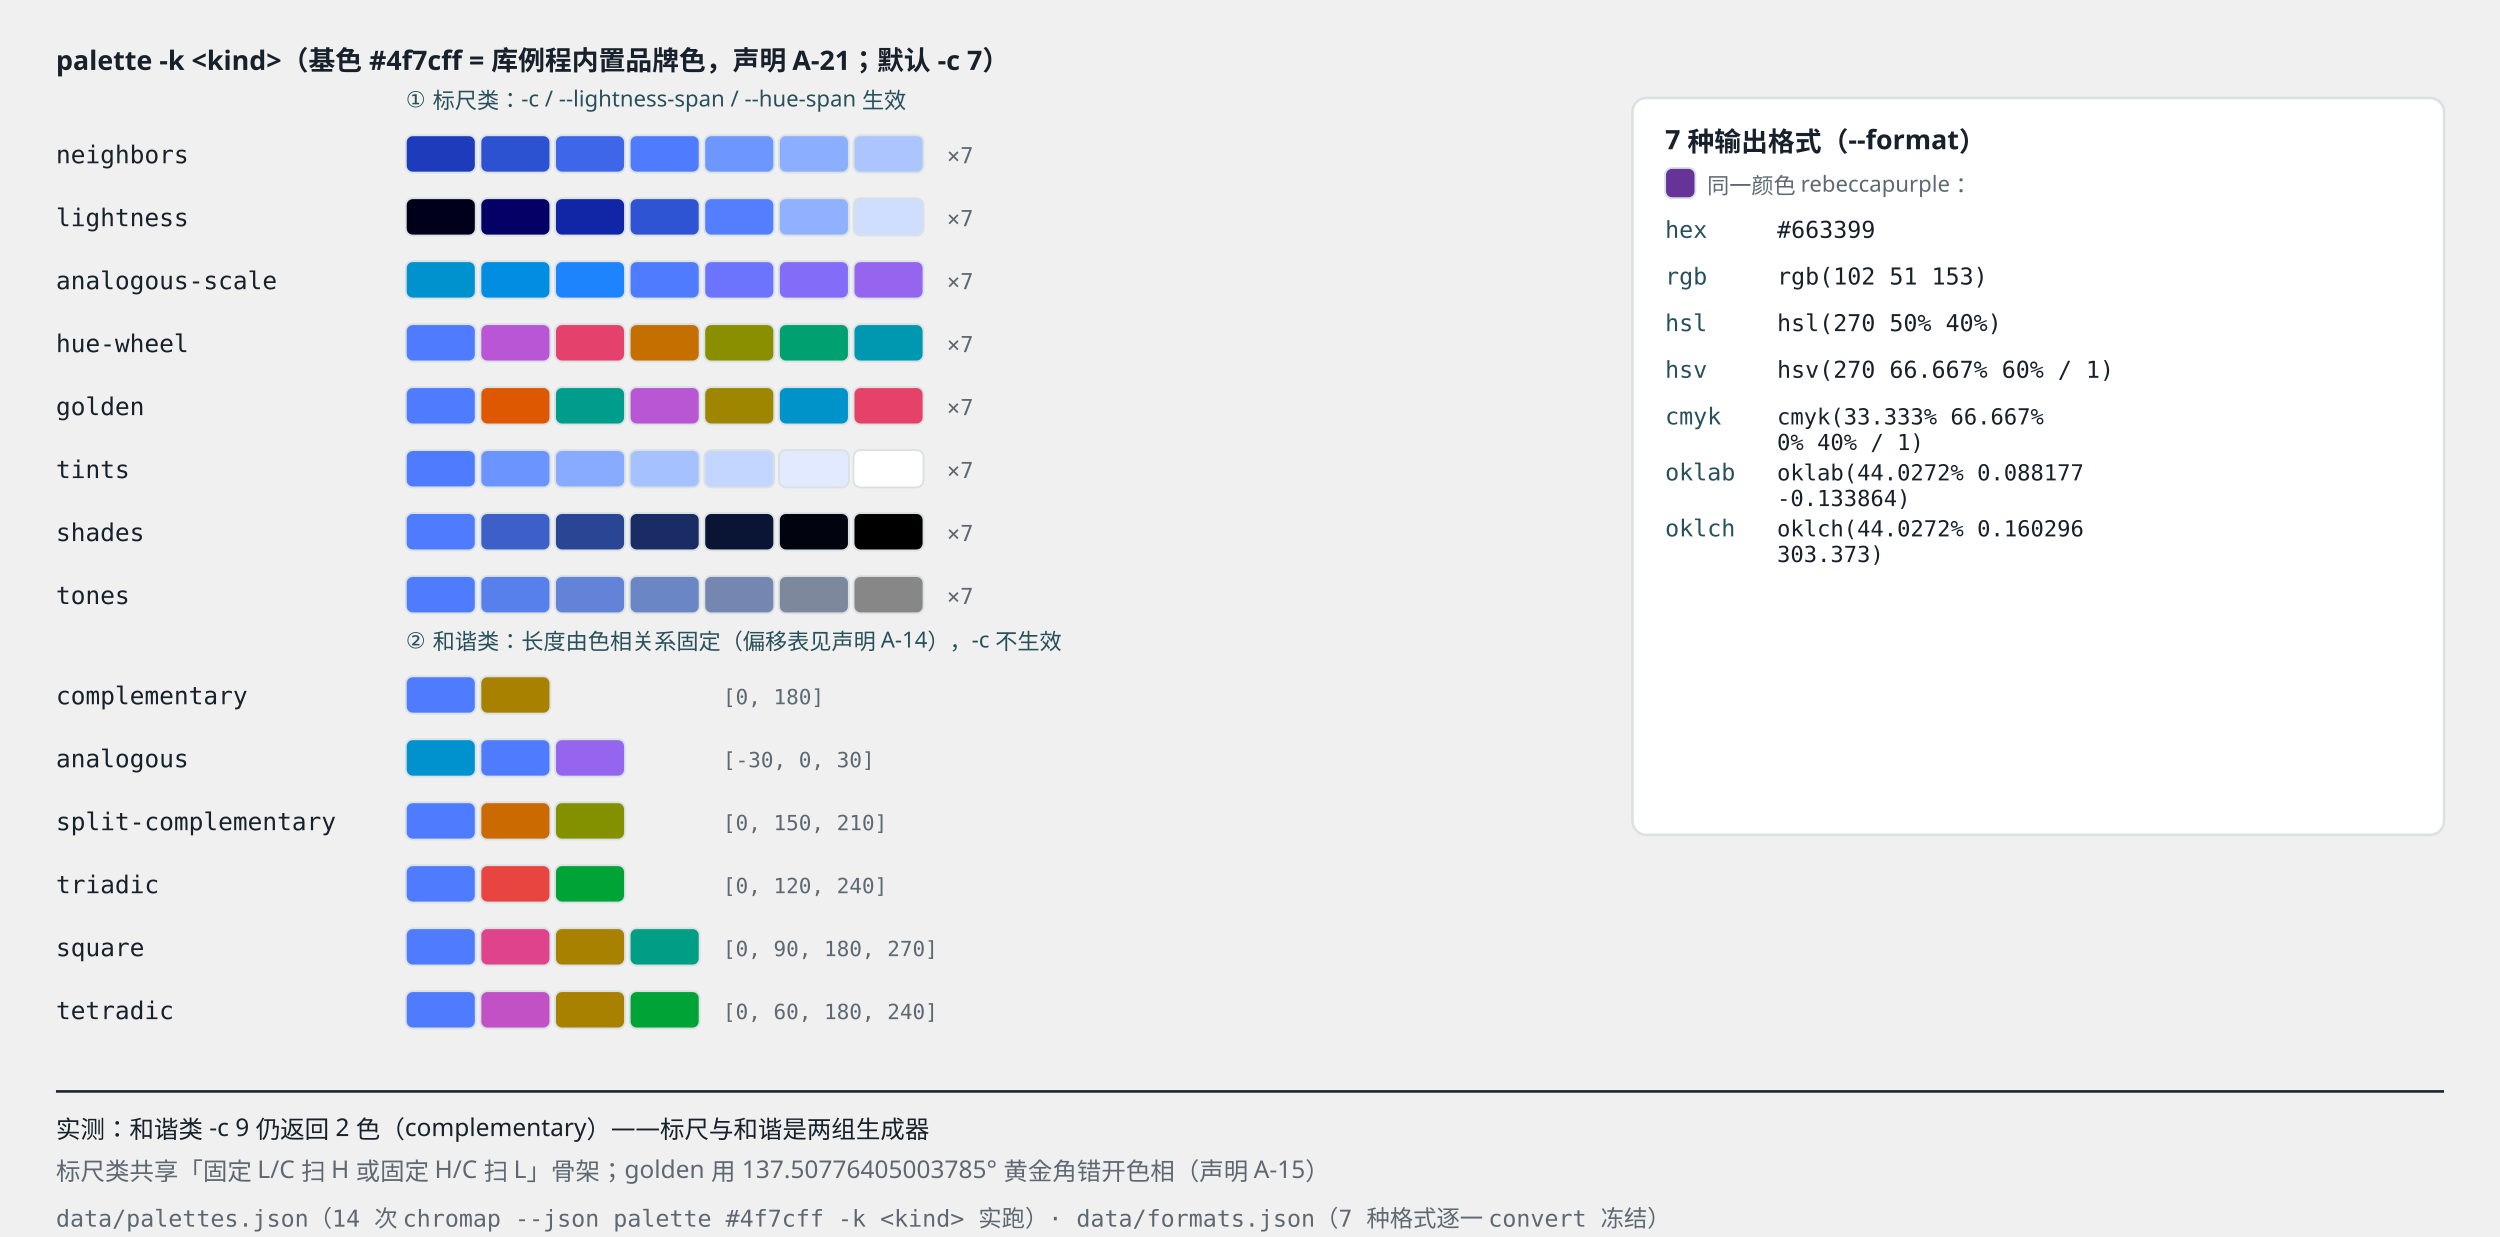
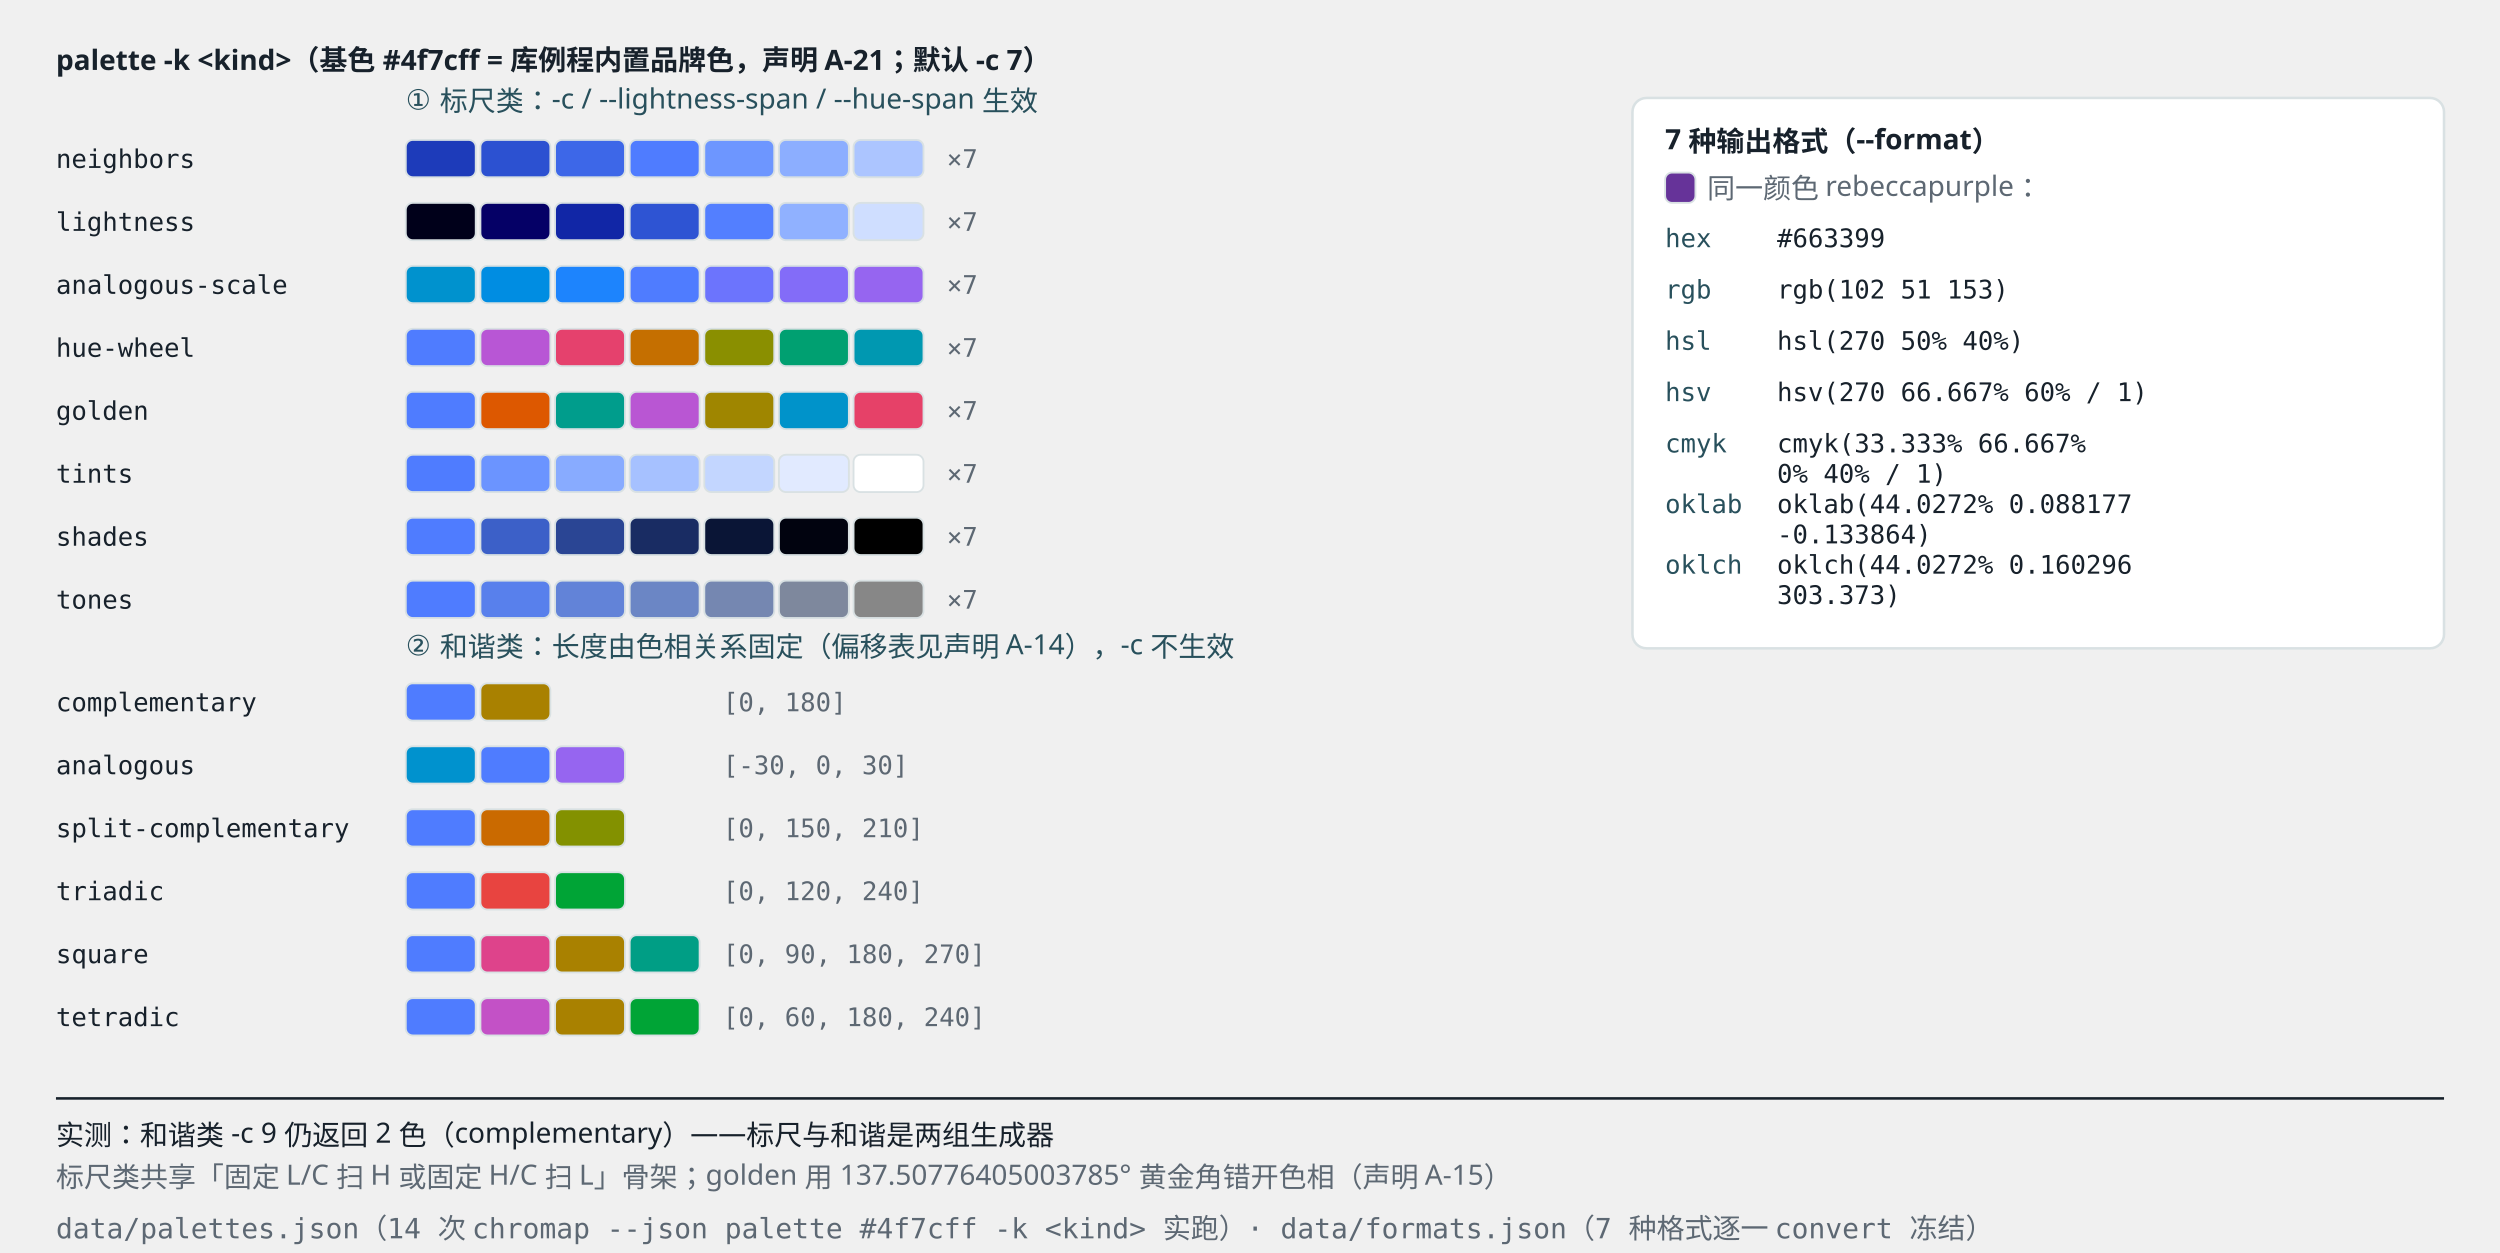
- <svg xmlns="http://www.w3.org/2000/svg" id="p-kinds" viewBox="0 0 1072 530" width="1072" height="530" role="img">
+ <svg xmlns="http://www.w3.org/2000/svg" id="p-kinds" viewBox="0 0 1072 537" width="1072" height="537" role="img">
  <defs>
    <marker id="p-kinds-arrow" viewBox="0 0 10 10" refX="8.5" refY="5" markerWidth="5" markerHeight="5" orient="auto-start-reverse">
      <path d="M 0,1 L 9,5 L 0,9 z" fill="#356A79" />
    </marker>
  </defs>
-   <text x="24" y="30" font-size="11.5" fill="#17212B" font-family="'Source Han Sans SC','PingFang SC',sans-serif" font-weight="600" text-anchor="start">palette -k &lt;kind&gt;（基色 #4f7cff = 库例程内置品牌色，声明 A-21；默认 -c 7）</text>
-   <text x="174" y="46" font-size="9.5" fill="#28505C" font-family="'Source Han Sans SC','PingFang SC',sans-serif" font-weight="400" text-anchor="start">① 标尺类：-c / --lightness-span / --hue-span 生效</text>
-   <text x="24" y="70" font-size="10.5" fill="#17212B" font-family="'0xProto Nerd Font','SF Mono',Menlo,monospace" font-weight="400" text-anchor="start">neighbors</text>
-   <rect x="174" y="58" width="30" height="16" fill="#1d3bba" rx="3" stroke="#D9E1E3" stroke-width="0.8" />
-   <rect x="206" y="58" width="30" height="16" fill="#2c51d1" rx="3" stroke="#D9E1E3" stroke-width="0.8" />
-   <rect x="238" y="58" width="30" height="16" fill="#3d67e8" rx="3" stroke="#D9E1E3" stroke-width="0.8" />
-   <rect x="270" y="58" width="30" height="16" fill="#4f7cff" rx="3" stroke="#D9E1E3" stroke-width="0.8" />
-   <rect x="302" y="58" width="30" height="16" fill="#6d96ff" rx="3" stroke="#D9E1E3" stroke-width="0.8" />
-   <rect x="334" y="58" width="30" height="16" fill="#8caeff" rx="3" stroke="#D9E1E3" stroke-width="0.8" />
-   <rect x="366" y="58" width="30" height="16" fill="#acc5ff" rx="3" stroke="#D9E1E3" stroke-width="0.8" />
-   <text x="406" y="70" font-size="9.5" fill="#5D6873" font-family="'0xProto Nerd Font','SF Mono',Menlo,monospace" font-weight="400" text-anchor="start">×7</text>
-   <text x="24" y="97" font-size="10.5" fill="#17212B" font-family="'0xProto Nerd Font','SF Mono',Menlo,monospace" font-weight="400" text-anchor="start">lightness</text>
-   <rect x="174" y="85" width="30" height="16" fill="#00001a" rx="3" stroke="#D9E1E3" stroke-width="0.8" />
-   <rect x="206" y="85" width="30" height="16" fill="#050066" rx="3" stroke="#D9E1E3" stroke-width="0.8" />
-   <rect x="238" y="85" width="30" height="16" fill="#1126a6" rx="3" stroke="#D9E1E3" stroke-width="0.8" />
-   <rect x="270" y="85" width="30" height="16" fill="#2e54d3" rx="3" stroke="#D9E1E3" stroke-width="0.8" />
-   <rect x="302" y="85" width="30" height="16" fill="#537fff" rx="3" stroke="#D9E1E3" stroke-width="0.8" />
-   <rect x="334" y="85" width="30" height="16" fill="#90b1ff" rx="3" stroke="#D9E1E3" stroke-width="0.8" />
-   <rect x="366" y="85" width="30" height="16" fill="#cfdeff" rx="3" stroke="#D9E1E3" stroke-width="0.8" />
-   <text x="406" y="97" font-size="9.5" fill="#5D6873" font-family="'0xProto Nerd Font','SF Mono',Menlo,monospace" font-weight="400" text-anchor="start">×7</text>
-   <text x="24" y="124" font-size="10.5" fill="#17212B" font-family="'0xProto Nerd Font','SF Mono',Menlo,monospace" font-weight="400" text-anchor="start">analogous-scale</text>
-   <rect x="174" y="112" width="30" height="16" fill="#0092ce" rx="3" stroke="#D9E1E3" stroke-width="0.8" />
-   <rect x="206" y="112" width="30" height="16" fill="#008de2" rx="3" stroke="#D9E1E3" stroke-width="0.8" />
-   <rect x="238" y="112" width="30" height="16" fill="#1d84fd" rx="3" stroke="#D9E1E3" stroke-width="0.8" />
-   <rect x="270" y="112" width="30" height="16" fill="#4f7cff" rx="3" stroke="#D9E1E3" stroke-width="0.8" />
-   <rect x="302" y="112" width="30" height="16" fill="#6c74fd" rx="3" stroke="#D9E1E3" stroke-width="0.8" />
-   <rect x="334" y="112" width="30" height="16" fill="#836cf8" rx="3" stroke="#D9E1E3" stroke-width="0.8" />
-   <rect x="366" y="112" width="30" height="16" fill="#9665f0" rx="3" stroke="#D9E1E3" stroke-width="0.8" />
-   <text x="406" y="124" font-size="9.5" fill="#5D6873" font-family="'0xProto Nerd Font','SF Mono',Menlo,monospace" font-weight="400" text-anchor="start">×7</text>
-   <text x="24" y="151" font-size="10.5" fill="#17212B" font-family="'0xProto Nerd Font','SF Mono',Menlo,monospace" font-weight="400" text-anchor="start">hue-wheel</text>
-   <rect x="174" y="139" width="30" height="16" fill="#4f7cff" rx="3" stroke="#D9E1E3" stroke-width="0.8" />
-   <rect x="206" y="139" width="30" height="16" fill="#b856d5" rx="3" stroke="#D9E1E3" stroke-width="0.8" />
-   <rect x="238" y="139" width="30" height="16" fill="#e5416d" rx="3" stroke="#D9E1E3" stroke-width="0.8" />
-   <rect x="270" y="139" width="30" height="16" fill="#c56f00" rx="3" stroke="#D9E1E3" stroke-width="0.8" />
-   <rect x="302" y="139" width="30" height="16" fill="#8a8f00" rx="3" stroke="#D9E1E3" stroke-width="0.8" />
-   <rect x="334" y="139" width="30" height="16" fill="#00a071" rx="3" stroke="#D9E1E3" stroke-width="0.8" />
-   <rect x="366" y="139" width="30" height="16" fill="#0098b1" rx="3" stroke="#D9E1E3" stroke-width="0.8" />
-   <text x="406" y="151" font-size="9.5" fill="#5D6873" font-family="'0xProto Nerd Font','SF Mono',Menlo,monospace" font-weight="400" text-anchor="start">×7</text>
-   <text x="24" y="178" font-size="10.5" fill="#17212B" font-family="'0xProto Nerd Font','SF Mono',Menlo,monospace" font-weight="400" text-anchor="start">golden</text>
-   <rect x="174" y="166" width="30" height="16" fill="#4f7cff" rx="3" stroke="#D9E1E3" stroke-width="0.8" />
-   <rect x="206" y="166" width="30" height="16" fill="#dd5800" rx="3" stroke="#D9E1E3" stroke-width="0.8" />
-   <rect x="238" y="166" width="30" height="16" fill="#009d8c" rx="3" stroke="#D9E1E3" stroke-width="0.8" />
-   <rect x="270" y="166" width="30" height="16" fill="#b956d3" rx="3" stroke="#D9E1E3" stroke-width="0.8" />
-   <rect x="302" y="166" width="30" height="16" fill="#9f8600" rx="3" stroke="#D9E1E3" stroke-width="0.8" />
-   <rect x="334" y="166" width="30" height="16" fill="#0093ca" rx="3" stroke="#D9E1E3" stroke-width="0.8" />
-   <rect x="366" y="166" width="30" height="16" fill="#e64168" rx="3" stroke="#D9E1E3" stroke-width="0.8" />
-   <text x="406" y="178" font-size="9.5" fill="#5D6873" font-family="'0xProto Nerd Font','SF Mono',Menlo,monospace" font-weight="400" text-anchor="start">×7</text>
-   <text x="24" y="205" font-size="10.5" fill="#17212B" font-family="'0xProto Nerd Font','SF Mono',Menlo,monospace" font-weight="400" text-anchor="start">tints</text>
-   <rect x="174" y="193" width="30" height="16" fill="#4f7cff" rx="3" stroke="#D9E1E3" stroke-width="0.8" />
-   <rect x="206" y="193" width="30" height="16" fill="#6b94ff" rx="3" stroke="#D9E1E3" stroke-width="0.8" />
-   <rect x="238" y="193" width="30" height="16" fill="#88abff" rx="3" stroke="#D9E1E3" stroke-width="0.8" />
-   <rect x="270" y="193" width="30" height="16" fill="#a6c1ff" rx="3" stroke="#D9E1E3" stroke-width="0.8" />
-   <rect x="302" y="193" width="30" height="16" fill="#c3d6ff" rx="3" stroke="#D9E1E3" stroke-width="0.8" />
-   <rect x="334" y="193" width="30" height="16" fill="#e1eaff" rx="3" stroke="#D9E1E3" stroke-width="0.8" />
-   <rect x="366" y="193" width="30" height="16" fill="#ffffff" rx="3" stroke="#D9E1E3" stroke-width="0.8" />
-   <text x="406" y="205" font-size="9.5" fill="#5D6873" font-family="'0xProto Nerd Font','SF Mono',Menlo,monospace" font-weight="400" text-anchor="start">×7</text>
-   <text x="24" y="232" font-size="10.5" fill="#17212B" font-family="'0xProto Nerd Font','SF Mono',Menlo,monospace" font-weight="400" text-anchor="start">shades</text>
-   <rect x="174" y="220" width="30" height="16" fill="#4f7cff" rx="3" stroke="#D9E1E3" stroke-width="0.8" />
-   <rect x="206" y="220" width="30" height="16" fill="#3c60c8" rx="3" stroke="#D9E1E3" stroke-width="0.8" />
-   <rect x="238" y="220" width="30" height="16" fill="#2a4594" rx="3" stroke="#D9E1E3" stroke-width="0.8" />
-   <rect x="270" y="220" width="30" height="16" fill="#192c63" rx="3" stroke="#D9E1E3" stroke-width="0.8" />
-   <rect x="302" y="220" width="30" height="16" fill="#0a1536" rx="3" stroke="#D9E1E3" stroke-width="0.8" />
-   <rect x="334" y="220" width="30" height="16" fill="#01030f" rx="3" stroke="#D9E1E3" stroke-width="0.8" />
-   <rect x="366" y="220" width="30" height="16" fill="#000000" rx="3" stroke="#D9E1E3" stroke-width="0.8" />
-   <text x="406" y="232" font-size="9.5" fill="#5D6873" font-family="'0xProto Nerd Font','SF Mono',Menlo,monospace" font-weight="400" text-anchor="start">×7</text>
-   <text x="24" y="259" font-size="10.5" fill="#17212B" font-family="'0xProto Nerd Font','SF Mono',Menlo,monospace" font-weight="400" text-anchor="start">tones</text>
-   <rect x="174" y="247" width="30" height="16" fill="#4f7cff" rx="3" stroke="#D9E1E3" stroke-width="0.8" />
-   <rect x="206" y="247" width="30" height="16" fill="#5880ec" rx="3" stroke="#D9E1E3" stroke-width="0.8" />
-   <rect x="238" y="247" width="30" height="16" fill="#6283d8" rx="3" stroke="#D9E1E3" stroke-width="0.8" />
-   <rect x="270" y="247" width="30" height="16" fill="#6b86c5" rx="3" stroke="#D9E1E3" stroke-width="0.8" />
-   <rect x="302" y="247" width="30" height="16" fill="#7587b1" rx="3" stroke="#D9E1E3" stroke-width="0.8" />
-   <rect x="334" y="247" width="30" height="16" fill="#7e889d" rx="3" stroke="#D9E1E3" stroke-width="0.8" />
-   <rect x="366" y="247" width="30" height="16" fill="#878787" rx="3" stroke="#D9E1E3" stroke-width="0.8" />
-   <text x="406" y="259" font-size="9.5" fill="#5D6873" font-family="'0xProto Nerd Font','SF Mono',Menlo,monospace" font-weight="400" text-anchor="start">×7</text>
-   <text x="174" y="278" font-size="9.5" fill="#28505C" font-family="'Source Han Sans SC','PingFang SC',sans-serif" font-weight="400" text-anchor="start">② 和谐类：长度由色相关系固定（偏移表见声明 A-14），-c 不生效</text>
-   <text x="24" y="302" font-size="10.5" fill="#17212B" font-family="'0xProto Nerd Font','SF Mono',Menlo,monospace" font-weight="400" text-anchor="start">complementary</text>
-   <rect x="174" y="290" width="30" height="16" fill="#4f7cff" rx="3" stroke="#D9E1E3" stroke-width="0.8" />
-   <rect x="206" y="290" width="30" height="16" fill="#a98100" rx="3" stroke="#D9E1E3" stroke-width="0.8" />
-   <text x="310" y="302" font-size="9" fill="#5D6873" font-family="'0xProto Nerd Font','SF Mono',Menlo,monospace" font-weight="400" text-anchor="start">[0, 180]</text>
-   <text x="24" y="329" font-size="10.5" fill="#17212B" font-family="'0xProto Nerd Font','SF Mono',Menlo,monospace" font-weight="400" text-anchor="start">analogous</text>
-   <rect x="174" y="317" width="30" height="16" fill="#0092ce" rx="3" stroke="#D9E1E3" stroke-width="0.8" />
-   <rect x="206" y="317" width="30" height="16" fill="#4f7cff" rx="3" stroke="#D9E1E3" stroke-width="0.8" />
-   <rect x="238" y="317" width="30" height="16" fill="#9665f0" rx="3" stroke="#D9E1E3" stroke-width="0.8" />
-   <text x="310" y="329" font-size="9" fill="#5D6873" font-family="'0xProto Nerd Font','SF Mono',Menlo,monospace" font-weight="400" text-anchor="start">[-30, 0, 30]</text>
-   <text x="24" y="356" font-size="10.5" fill="#17212B" font-family="'0xProto Nerd Font','SF Mono',Menlo,monospace" font-weight="400" text-anchor="start">split-complementary</text>
-   <rect x="174" y="344" width="30" height="16" fill="#4f7cff" rx="3" stroke="#D9E1E3" stroke-width="0.8" />
-   <rect x="206" y="344" width="30" height="16" fill="#ca6a00" rx="3" stroke="#D9E1E3" stroke-width="0.8" />
-   <rect x="238" y="344" width="30" height="16" fill="#839100" rx="3" stroke="#D9E1E3" stroke-width="0.8" />
-   <text x="310" y="356" font-size="9" fill="#5D6873" font-family="'0xProto Nerd Font','SF Mono',Menlo,monospace" font-weight="400" text-anchor="start">[0, 150, 210]</text>
-   <text x="24" y="383" font-size="10.5" fill="#17212B" font-family="'0xProto Nerd Font','SF Mono',Menlo,monospace" font-weight="400" text-anchor="start">triadic</text>
-   <rect x="174" y="371" width="30" height="16" fill="#4f7cff" rx="3" stroke="#D9E1E3" stroke-width="0.8" />
-   <rect x="206" y="371" width="30" height="16" fill="#e84440" rx="3" stroke="#D9E1E3" stroke-width="0.8" />
-   <rect x="238" y="371" width="30" height="16" fill="#00a436" rx="3" stroke="#D9E1E3" stroke-width="0.8" />
-   <text x="310" y="383" font-size="9" fill="#5D6873" font-family="'0xProto Nerd Font','SF Mono',Menlo,monospace" font-weight="400" text-anchor="start">[0, 120, 240]</text>
-   <text x="24" y="410" font-size="10.5" fill="#17212B" font-family="'0xProto Nerd Font','SF Mono',Menlo,monospace" font-weight="400" text-anchor="start">square</text>
-   <rect x="174" y="398" width="30" height="16" fill="#4f7cff" rx="3" stroke="#D9E1E3" stroke-width="0.8" />
-   <rect x="206" y="398" width="30" height="16" fill="#de438b" rx="3" stroke="#D9E1E3" stroke-width="0.8" />
-   <rect x="238" y="398" width="30" height="16" fill="#a98100" rx="3" stroke="#D9E1E3" stroke-width="0.8" />
-   <rect x="270" y="398" width="30" height="16" fill="#009e85" rx="3" stroke="#D9E1E3" stroke-width="0.8" />
-   <text x="310" y="410" font-size="9" fill="#5D6873" font-family="'0xProto Nerd Font','SF Mono',Menlo,monospace" font-weight="400" text-anchor="start">[0, 90, 180, 270]</text>
-   <text x="24" y="437" font-size="10.5" fill="#17212B" font-family="'0xProto Nerd Font','SF Mono',Menlo,monospace" font-weight="400" text-anchor="start">tetradic</text>
-   <rect x="174" y="425" width="30" height="16" fill="#4f7cff" rx="3" stroke="#D9E1E3" stroke-width="0.8" />
-   <rect x="206" y="425" width="30" height="16" fill="#c351c6" rx="3" stroke="#D9E1E3" stroke-width="0.8" />
-   <rect x="238" y="425" width="30" height="16" fill="#a98100" rx="3" stroke="#D9E1E3" stroke-width="0.8" />
-   <rect x="270" y="425" width="30" height="16" fill="#00a436" rx="3" stroke="#D9E1E3" stroke-width="0.8" />
-   <text x="310" y="437" font-size="9" fill="#5D6873" font-family="'0xProto Nerd Font','SF Mono',Menlo,monospace" font-weight="400" text-anchor="start">[0, 60, 180, 240]</text>
-   <rect x="700" y="42" width="348" height="316" fill="#FFFFFF" rx="6" stroke="#D9E1E3" stroke-width="1.1" />
-   <text x="714" y="64" font-size="11.5" fill="#17212B" font-family="'Source Han Sans SC','PingFang SC',sans-serif" font-weight="600" text-anchor="start">7 种输出格式（--format）</text>
-   <rect x="714" y="72" width="13" height="13" fill="#663399" rx="3" stroke="#D9E1E3" stroke-width="0.8" />
-   <text x="732" y="83" font-size="9.5" fill="#5D6873" font-family="'Source Han Sans SC','PingFang SC',sans-serif" font-weight="400" text-anchor="start">同一颜色 rebeccapurple：</text>
-   <text x="714" y="102" font-size="10" fill="#28505C" font-family="'0xProto Nerd Font','SF Mono',Menlo,monospace" font-weight="400" text-anchor="start">hex</text>
-   <text x="762" y="102" font-size="10" fill="#17212B" font-family="'0xProto Nerd Font','SF Mono',Menlo,monospace" font-weight="400" text-anchor="start">#663399</text>
-   <text x="714" y="122" font-size="10" fill="#28505C" font-family="'0xProto Nerd Font','SF Mono',Menlo,monospace" font-weight="400" text-anchor="start">rgb</text>
-   <text x="762" y="122" font-size="10" fill="#17212B" font-family="'0xProto Nerd Font','SF Mono',Menlo,monospace" font-weight="400" text-anchor="start">rgb(102 51 153)</text>
-   <text x="714" y="142" font-size="10" fill="#28505C" font-family="'0xProto Nerd Font','SF Mono',Menlo,monospace" font-weight="400" text-anchor="start">hsl</text>
-   <text x="762" y="142" font-size="10" fill="#17212B" font-family="'0xProto Nerd Font','SF Mono',Menlo,monospace" font-weight="400" text-anchor="start">hsl(270 50% 40%)</text>
-   <text x="714" y="162" font-size="10" fill="#28505C" font-family="'0xProto Nerd Font','SF Mono',Menlo,monospace" font-weight="400" text-anchor="start">hsv</text>
-   <text x="762" y="162" font-size="10" fill="#17212B" font-family="'0xProto Nerd Font','SF Mono',Menlo,monospace" font-weight="400" text-anchor="start">hsv(270 66.667% 60% / 1)</text>
-   <text x="714" y="182" font-size="10" fill="#28505C" font-family="'0xProto Nerd Font','SF Mono',Menlo,monospace" font-weight="400" text-anchor="start">cmyk</text>
-   <text x="762" y="182" font-size="9.5" fill="#17212B" font-family="'0xProto Nerd Font','SF Mono',Menlo,monospace" font-weight="400" text-anchor="start">cmyk(33.333% 66.667%</text>
-   <text x="762" y="193" font-size="9.5" fill="#17212B" font-family="'0xProto Nerd Font','SF Mono',Menlo,monospace" font-weight="400" text-anchor="start">0% 40% / 1)</text>
-   <text x="714" y="206" font-size="10" fill="#28505C" font-family="'0xProto Nerd Font','SF Mono',Menlo,monospace" font-weight="400" text-anchor="start">oklab</text>
-   <text x="762" y="206" font-size="9.5" fill="#17212B" font-family="'0xProto Nerd Font','SF Mono',Menlo,monospace" font-weight="400" text-anchor="start">oklab(44.0272% 0.088177</text>
-   <text x="762" y="217" font-size="9.5" fill="#17212B" font-family="'0xProto Nerd Font','SF Mono',Menlo,monospace" font-weight="400" text-anchor="start">-0.133864)</text>
-   <text x="714" y="230" font-size="10" fill="#28505C" font-family="'0xProto Nerd Font','SF Mono',Menlo,monospace" font-weight="400" text-anchor="start">oklch</text>
-   <text x="762" y="230" font-size="9.5" fill="#17212B" font-family="'0xProto Nerd Font','SF Mono',Menlo,monospace" font-weight="400" text-anchor="start">oklch(44.0272% 0.160296</text>
-   <text x="762" y="241" font-size="9.5" fill="#17212B" font-family="'0xProto Nerd Font','SF Mono',Menlo,monospace" font-weight="400" text-anchor="start">303.373)</text>
-   <line x1="24" y1="468" x2="1048" y2="468" stroke="#17212B" stroke-width="1.1" stroke-linecap="butt" />
-   <text x="24" y="488" font-size="10.5" fill="#17212B" font-family="'Source Han Sans SC','PingFang SC',sans-serif" font-weight="400" text-anchor="start">实测：和谐类 -c 9 仍返回 2 色（complementary）——标尺与和谐是两组生成器</text>
-   <text x="24" y="506" font-size="10.5" fill="#5D6873" font-family="'Source Han Sans SC','PingFang SC',sans-serif" font-weight="400" text-anchor="start">标尺类共享「固定 L/C 扫 H 或固定 H/C 扫 L」骨架；golden 用 137.50776405003785° 黄金角错开色相（声明 A-15）</text>
-   <text x="24" y="526" font-size="10" fill="#5D6873" font-family="'0xProto Nerd Font','SF Mono',Menlo,monospace" font-weight="400" text-anchor="start">data/palettes.json（14 次 chromap --json palette #4f7cff -k &lt;kind&gt; 实跑）· data/formats.json（7 种格式逐一 convert 冻结）</text>
+   <text x="24" y="30" font-size="12" fill="#17212B" font-family="'Source Han Sans SC','PingFang SC',sans-serif" font-weight="600" text-anchor="start">palette -k &lt;kind&gt;（基色 #4f7cff = 库例程内置品牌色，声明 A-21；默认 -c 7）</text>
+   <text x="174" y="47" font-size="12" fill="#28505C" font-family="'Source Han Sans SC','PingFang SC',sans-serif" font-weight="400" text-anchor="start">① 标尺类：-c / --lightness-span / --hue-span 生效</text>
+   <text x="24" y="72" font-size="11" fill="#17212B" font-family="'0xProto Nerd Font','SF Mono',Menlo,monospace" font-weight="400" text-anchor="start">neighbors</text>
+   <rect x="174" y="60" width="30" height="16" fill="#1d3bba" rx="3" stroke="#D9E1E3" stroke-width="0.8" />
+   <rect x="206" y="60" width="30" height="16" fill="#2c51d1" rx="3" stroke="#D9E1E3" stroke-width="0.8" />
+   <rect x="238" y="60" width="30" height="16" fill="#3d67e8" rx="3" stroke="#D9E1E3" stroke-width="0.8" />
+   <rect x="270" y="60" width="30" height="16" fill="#4f7cff" rx="3" stroke="#D9E1E3" stroke-width="0.8" />
+   <rect x="302" y="60" width="30" height="16" fill="#6d96ff" rx="3" stroke="#D9E1E3" stroke-width="0.8" />
+   <rect x="334" y="60" width="30" height="16" fill="#8caeff" rx="3" stroke="#D9E1E3" stroke-width="0.8" />
+   <rect x="366" y="60" width="30" height="16" fill="#acc5ff" rx="3" stroke="#D9E1E3" stroke-width="0.8" />
+   <text x="406" y="72" font-size="11" fill="#5D6873" font-family="'0xProto Nerd Font','SF Mono',Menlo,monospace" font-weight="400" text-anchor="start">×7</text>
+   <text x="24" y="99" font-size="11" fill="#17212B" font-family="'0xProto Nerd Font','SF Mono',Menlo,monospace" font-weight="400" text-anchor="start">lightness</text>
+   <rect x="174" y="87" width="30" height="16" fill="#00001a" rx="3" stroke="#D9E1E3" stroke-width="0.8" />
+   <rect x="206" y="87" width="30" height="16" fill="#050066" rx="3" stroke="#D9E1E3" stroke-width="0.8" />
+   <rect x="238" y="87" width="30" height="16" fill="#1126a6" rx="3" stroke="#D9E1E3" stroke-width="0.8" />
+   <rect x="270" y="87" width="30" height="16" fill="#2e54d3" rx="3" stroke="#D9E1E3" stroke-width="0.8" />
+   <rect x="302" y="87" width="30" height="16" fill="#537fff" rx="3" stroke="#D9E1E3" stroke-width="0.8" />
+   <rect x="334" y="87" width="30" height="16" fill="#90b1ff" rx="3" stroke="#D9E1E3" stroke-width="0.8" />
+   <rect x="366" y="87" width="30" height="16" fill="#cfdeff" rx="3" stroke="#D9E1E3" stroke-width="0.8" />
+   <text x="406" y="99" font-size="11" fill="#5D6873" font-family="'0xProto Nerd Font','SF Mono',Menlo,monospace" font-weight="400" text-anchor="start">×7</text>
+   <text x="24" y="126" font-size="11" fill="#17212B" font-family="'0xProto Nerd Font','SF Mono',Menlo,monospace" font-weight="400" text-anchor="start">analogous-scale</text>
+   <rect x="174" y="114" width="30" height="16" fill="#0092ce" rx="3" stroke="#D9E1E3" stroke-width="0.8" />
+   <rect x="206" y="114" width="30" height="16" fill="#008de2" rx="3" stroke="#D9E1E3" stroke-width="0.8" />
+   <rect x="238" y="114" width="30" height="16" fill="#1d84fd" rx="3" stroke="#D9E1E3" stroke-width="0.8" />
+   <rect x="270" y="114" width="30" height="16" fill="#4f7cff" rx="3" stroke="#D9E1E3" stroke-width="0.8" />
+   <rect x="302" y="114" width="30" height="16" fill="#6c74fd" rx="3" stroke="#D9E1E3" stroke-width="0.8" />
+   <rect x="334" y="114" width="30" height="16" fill="#836cf8" rx="3" stroke="#D9E1E3" stroke-width="0.8" />
+   <rect x="366" y="114" width="30" height="16" fill="#9665f0" rx="3" stroke="#D9E1E3" stroke-width="0.8" />
+   <text x="406" y="126" font-size="11" fill="#5D6873" font-family="'0xProto Nerd Font','SF Mono',Menlo,monospace" font-weight="400" text-anchor="start">×7</text>
+   <text x="24" y="153" font-size="11" fill="#17212B" font-family="'0xProto Nerd Font','SF Mono',Menlo,monospace" font-weight="400" text-anchor="start">hue-wheel</text>
+   <rect x="174" y="141" width="30" height="16" fill="#4f7cff" rx="3" stroke="#D9E1E3" stroke-width="0.8" />
+   <rect x="206" y="141" width="30" height="16" fill="#b856d5" rx="3" stroke="#D9E1E3" stroke-width="0.8" />
+   <rect x="238" y="141" width="30" height="16" fill="#e5416d" rx="3" stroke="#D9E1E3" stroke-width="0.8" />
+   <rect x="270" y="141" width="30" height="16" fill="#c56f00" rx="3" stroke="#D9E1E3" stroke-width="0.8" />
+   <rect x="302" y="141" width="30" height="16" fill="#8a8f00" rx="3" stroke="#D9E1E3" stroke-width="0.8" />
+   <rect x="334" y="141" width="30" height="16" fill="#00a071" rx="3" stroke="#D9E1E3" stroke-width="0.8" />
+   <rect x="366" y="141" width="30" height="16" fill="#0098b1" rx="3" stroke="#D9E1E3" stroke-width="0.8" />
+   <text x="406" y="153" font-size="11" fill="#5D6873" font-family="'0xProto Nerd Font','SF Mono',Menlo,monospace" font-weight="400" text-anchor="start">×7</text>
+   <text x="24" y="180" font-size="11" fill="#17212B" font-family="'0xProto Nerd Font','SF Mono',Menlo,monospace" font-weight="400" text-anchor="start">golden</text>
+   <rect x="174" y="168" width="30" height="16" fill="#4f7cff" rx="3" stroke="#D9E1E3" stroke-width="0.8" />
+   <rect x="206" y="168" width="30" height="16" fill="#dd5800" rx="3" stroke="#D9E1E3" stroke-width="0.8" />
+   <rect x="238" y="168" width="30" height="16" fill="#009d8c" rx="3" stroke="#D9E1E3" stroke-width="0.8" />
+   <rect x="270" y="168" width="30" height="16" fill="#b956d3" rx="3" stroke="#D9E1E3" stroke-width="0.8" />
+   <rect x="302" y="168" width="30" height="16" fill="#9f8600" rx="3" stroke="#D9E1E3" stroke-width="0.8" />
+   <rect x="334" y="168" width="30" height="16" fill="#0093ca" rx="3" stroke="#D9E1E3" stroke-width="0.8" />
+   <rect x="366" y="168" width="30" height="16" fill="#e64168" rx="3" stroke="#D9E1E3" stroke-width="0.8" />
+   <text x="406" y="180" font-size="11" fill="#5D6873" font-family="'0xProto Nerd Font','SF Mono',Menlo,monospace" font-weight="400" text-anchor="start">×7</text>
+   <text x="24" y="207" font-size="11" fill="#17212B" font-family="'0xProto Nerd Font','SF Mono',Menlo,monospace" font-weight="400" text-anchor="start">tints</text>
+   <rect x="174" y="195" width="30" height="16" fill="#4f7cff" rx="3" stroke="#D9E1E3" stroke-width="0.8" />
+   <rect x="206" y="195" width="30" height="16" fill="#6b94ff" rx="3" stroke="#D9E1E3" stroke-width="0.8" />
+   <rect x="238" y="195" width="30" height="16" fill="#88abff" rx="3" stroke="#D9E1E3" stroke-width="0.8" />
+   <rect x="270" y="195" width="30" height="16" fill="#a6c1ff" rx="3" stroke="#D9E1E3" stroke-width="0.8" />
+   <rect x="302" y="195" width="30" height="16" fill="#c3d6ff" rx="3" stroke="#D9E1E3" stroke-width="0.8" />
+   <rect x="334" y="195" width="30" height="16" fill="#e1eaff" rx="3" stroke="#D9E1E3" stroke-width="0.8" />
+   <rect x="366" y="195" width="30" height="16" fill="#ffffff" rx="3" stroke="#D9E1E3" stroke-width="0.8" />
+   <text x="406" y="207" font-size="11" fill="#5D6873" font-family="'0xProto Nerd Font','SF Mono',Menlo,monospace" font-weight="400" text-anchor="start">×7</text>
+   <text x="24" y="234" font-size="11" fill="#17212B" font-family="'0xProto Nerd Font','SF Mono',Menlo,monospace" font-weight="400" text-anchor="start">shades</text>
+   <rect x="174" y="222" width="30" height="16" fill="#4f7cff" rx="3" stroke="#D9E1E3" stroke-width="0.8" />
+   <rect x="206" y="222" width="30" height="16" fill="#3c60c8" rx="3" stroke="#D9E1E3" stroke-width="0.8" />
+   <rect x="238" y="222" width="30" height="16" fill="#2a4594" rx="3" stroke="#D9E1E3" stroke-width="0.8" />
+   <rect x="270" y="222" width="30" height="16" fill="#192c63" rx="3" stroke="#D9E1E3" stroke-width="0.8" />
+   <rect x="302" y="222" width="30" height="16" fill="#0a1536" rx="3" stroke="#D9E1E3" stroke-width="0.8" />
+   <rect x="334" y="222" width="30" height="16" fill="#01030f" rx="3" stroke="#D9E1E3" stroke-width="0.8" />
+   <rect x="366" y="222" width="30" height="16" fill="#000000" rx="3" stroke="#D9E1E3" stroke-width="0.8" />
+   <text x="406" y="234" font-size="11" fill="#5D6873" font-family="'0xProto Nerd Font','SF Mono',Menlo,monospace" font-weight="400" text-anchor="start">×7</text>
+   <text x="24" y="261" font-size="11" fill="#17212B" font-family="'0xProto Nerd Font','SF Mono',Menlo,monospace" font-weight="400" text-anchor="start">tones</text>
+   <rect x="174" y="249" width="30" height="16" fill="#4f7cff" rx="3" stroke="#D9E1E3" stroke-width="0.8" />
+   <rect x="206" y="249" width="30" height="16" fill="#5880ec" rx="3" stroke="#D9E1E3" stroke-width="0.8" />
+   <rect x="238" y="249" width="30" height="16" fill="#6283d8" rx="3" stroke="#D9E1E3" stroke-width="0.8" />
+   <rect x="270" y="249" width="30" height="16" fill="#6b86c5" rx="3" stroke="#D9E1E3" stroke-width="0.8" />
+   <rect x="302" y="249" width="30" height="16" fill="#7587b1" rx="3" stroke="#D9E1E3" stroke-width="0.8" />
+   <rect x="334" y="249" width="30" height="16" fill="#7e889d" rx="3" stroke="#D9E1E3" stroke-width="0.8" />
+   <rect x="366" y="249" width="30" height="16" fill="#878787" rx="3" stroke="#D9E1E3" stroke-width="0.8" />
+   <text x="406" y="261" font-size="11" fill="#5D6873" font-family="'0xProto Nerd Font','SF Mono',Menlo,monospace" font-weight="400" text-anchor="start">×7</text>
+   <text x="174" y="281" font-size="12" fill="#28505C" font-family="'Source Han Sans SC','PingFang SC',sans-serif" font-weight="400" text-anchor="start">② 和谐类：长度由色相关系固定（偏移表见声明 A-14），-c 不生效</text>
+   <text x="24" y="305" font-size="11" fill="#17212B" font-family="'0xProto Nerd Font','SF Mono',Menlo,monospace" font-weight="400" text-anchor="start">complementary</text>
+   <rect x="174" y="293" width="30" height="16" fill="#4f7cff" rx="3" stroke="#D9E1E3" stroke-width="0.8" />
+   <rect x="206" y="293" width="30" height="16" fill="#a98100" rx="3" stroke="#D9E1E3" stroke-width="0.8" />
+   <text x="310" y="305" font-size="11" fill="#5D6873" font-family="'0xProto Nerd Font','SF Mono',Menlo,monospace" font-weight="400" text-anchor="start">[0, 180]</text>
+   <text x="24" y="332" font-size="11" fill="#17212B" font-family="'0xProto Nerd Font','SF Mono',Menlo,monospace" font-weight="400" text-anchor="start">analogous</text>
+   <rect x="174" y="320" width="30" height="16" fill="#0092ce" rx="3" stroke="#D9E1E3" stroke-width="0.8" />
+   <rect x="206" y="320" width="30" height="16" fill="#4f7cff" rx="3" stroke="#D9E1E3" stroke-width="0.8" />
+   <rect x="238" y="320" width="30" height="16" fill="#9665f0" rx="3" stroke="#D9E1E3" stroke-width="0.8" />
+   <text x="310" y="332" font-size="11" fill="#5D6873" font-family="'0xProto Nerd Font','SF Mono',Menlo,monospace" font-weight="400" text-anchor="start">[-30, 0, 30]</text>
+   <text x="24" y="359" font-size="11" fill="#17212B" font-family="'0xProto Nerd Font','SF Mono',Menlo,monospace" font-weight="400" text-anchor="start">split-complementary</text>
+   <rect x="174" y="347" width="30" height="16" fill="#4f7cff" rx="3" stroke="#D9E1E3" stroke-width="0.8" />
+   <rect x="206" y="347" width="30" height="16" fill="#ca6a00" rx="3" stroke="#D9E1E3" stroke-width="0.8" />
+   <rect x="238" y="347" width="30" height="16" fill="#839100" rx="3" stroke="#D9E1E3" stroke-width="0.8" />
+   <text x="310" y="359" font-size="11" fill="#5D6873" font-family="'0xProto Nerd Font','SF Mono',Menlo,monospace" font-weight="400" text-anchor="start">[0, 150, 210]</text>
+   <text x="24" y="386" font-size="11" fill="#17212B" font-family="'0xProto Nerd Font','SF Mono',Menlo,monospace" font-weight="400" text-anchor="start">triadic</text>
+   <rect x="174" y="374" width="30" height="16" fill="#4f7cff" rx="3" stroke="#D9E1E3" stroke-width="0.8" />
+   <rect x="206" y="374" width="30" height="16" fill="#e84440" rx="3" stroke="#D9E1E3" stroke-width="0.8" />
+   <rect x="238" y="374" width="30" height="16" fill="#00a436" rx="3" stroke="#D9E1E3" stroke-width="0.8" />
+   <text x="310" y="386" font-size="11" fill="#5D6873" font-family="'0xProto Nerd Font','SF Mono',Menlo,monospace" font-weight="400" text-anchor="start">[0, 120, 240]</text>
+   <text x="24" y="413" font-size="11" fill="#17212B" font-family="'0xProto Nerd Font','SF Mono',Menlo,monospace" font-weight="400" text-anchor="start">square</text>
+   <rect x="174" y="401" width="30" height="16" fill="#4f7cff" rx="3" stroke="#D9E1E3" stroke-width="0.8" />
+   <rect x="206" y="401" width="30" height="16" fill="#de438b" rx="3" stroke="#D9E1E3" stroke-width="0.8" />
+   <rect x="238" y="401" width="30" height="16" fill="#a98100" rx="3" stroke="#D9E1E3" stroke-width="0.8" />
+   <rect x="270" y="401" width="30" height="16" fill="#009e85" rx="3" stroke="#D9E1E3" stroke-width="0.8" />
+   <text x="310" y="413" font-size="11" fill="#5D6873" font-family="'0xProto Nerd Font','SF Mono',Menlo,monospace" font-weight="400" text-anchor="start">[0, 90, 180, 270]</text>
+   <text x="24" y="440" font-size="11" fill="#17212B" font-family="'0xProto Nerd Font','SF Mono',Menlo,monospace" font-weight="400" text-anchor="start">tetradic</text>
+   <rect x="174" y="428" width="30" height="16" fill="#4f7cff" rx="3" stroke="#D9E1E3" stroke-width="0.8" />
+   <rect x="206" y="428" width="30" height="16" fill="#c351c6" rx="3" stroke="#D9E1E3" stroke-width="0.8" />
+   <rect x="238" y="428" width="30" height="16" fill="#a98100" rx="3" stroke="#D9E1E3" stroke-width="0.8" />
+   <rect x="270" y="428" width="30" height="16" fill="#00a436" rx="3" stroke="#D9E1E3" stroke-width="0.8" />
+   <text x="310" y="440" font-size="11" fill="#5D6873" font-family="'0xProto Nerd Font','SF Mono',Menlo,monospace" font-weight="400" text-anchor="start">[0, 60, 180, 240]</text>
+   <rect x="700" y="42" width="348" height="236" fill="#FFFFFF" rx="6" stroke="#D9E1E3" stroke-width="1.1" />
+   <text x="714" y="64" font-size="12" fill="#17212B" font-family="'Source Han Sans SC','PingFang SC',sans-serif" font-weight="600" text-anchor="start">7 种输出格式（--format）</text>
+   <rect x="714" y="74" width="13" height="13" fill="#663399" rx="3" stroke="#D9E1E3" stroke-width="0.8" />
+   <text x="732" y="85" font-size="12" fill="#5D6873" font-family="'Source Han Sans SC','PingFang SC',sans-serif" font-weight="400" text-anchor="start">同一颜色 rebeccapurple：</text>
+   <text x="714" y="106" font-size="11" fill="#28505C" font-family="'0xProto Nerd Font','SF Mono',Menlo,monospace" font-weight="400" text-anchor="start">hex</text>
+   <text x="762" y="106" font-size="11" fill="#17212B" font-family="'0xProto Nerd Font','SF Mono',Menlo,monospace" font-weight="400" text-anchor="start">#663399</text>
+   <text x="714" y="128" font-size="11" fill="#28505C" font-family="'0xProto Nerd Font','SF Mono',Menlo,monospace" font-weight="400" text-anchor="start">rgb</text>
+   <text x="762" y="128" font-size="11" fill="#17212B" font-family="'0xProto Nerd Font','SF Mono',Menlo,monospace" font-weight="400" text-anchor="start">rgb(102 51 153)</text>
+   <text x="714" y="150" font-size="11" fill="#28505C" font-family="'0xProto Nerd Font','SF Mono',Menlo,monospace" font-weight="400" text-anchor="start">hsl</text>
+   <text x="762" y="150" font-size="11" fill="#17212B" font-family="'0xProto Nerd Font','SF Mono',Menlo,monospace" font-weight="400" text-anchor="start">hsl(270 50% 40%)</text>
+   <text x="714" y="172" font-size="11" fill="#28505C" font-family="'0xProto Nerd Font','SF Mono',Menlo,monospace" font-weight="400" text-anchor="start">hsv</text>
+   <text x="762" y="172" font-size="11" fill="#17212B" font-family="'0xProto Nerd Font','SF Mono',Menlo,monospace" font-weight="400" text-anchor="start">hsv(270 66.667% 60% / 1)</text>
+   <text x="714" y="194" font-size="11" fill="#28505C" font-family="'0xProto Nerd Font','SF Mono',Menlo,monospace" font-weight="400" text-anchor="start">cmyk</text>
+   <text x="762" y="194" font-size="11" fill="#17212B" font-family="'0xProto Nerd Font','SF Mono',Menlo,monospace" font-weight="400" text-anchor="start">cmyk(33.333% 66.667%</text>
+   <text x="762" y="207" font-size="11" fill="#17212B" font-family="'0xProto Nerd Font','SF Mono',Menlo,monospace" font-weight="400" text-anchor="start">0% 40% / 1)</text>
+   <text x="714" y="220" font-size="11" fill="#28505C" font-family="'0xProto Nerd Font','SF Mono',Menlo,monospace" font-weight="400" text-anchor="start">oklab</text>
+   <text x="762" y="220" font-size="11" fill="#17212B" font-family="'0xProto Nerd Font','SF Mono',Menlo,monospace" font-weight="400" text-anchor="start">oklab(44.0272% 0.088177</text>
+   <text x="762" y="233" font-size="11" fill="#17212B" font-family="'0xProto Nerd Font','SF Mono',Menlo,monospace" font-weight="400" text-anchor="start">-0.133864)</text>
+   <text x="714" y="246" font-size="11" fill="#28505C" font-family="'0xProto Nerd Font','SF Mono',Menlo,monospace" font-weight="400" text-anchor="start">oklch</text>
+   <text x="762" y="246" font-size="11" fill="#17212B" font-family="'0xProto Nerd Font','SF Mono',Menlo,monospace" font-weight="400" text-anchor="start">oklch(44.0272% 0.160296</text>
+   <text x="762" y="259" font-size="11" fill="#17212B" font-family="'0xProto Nerd Font','SF Mono',Menlo,monospace" font-weight="400" text-anchor="start">303.373)</text>
+   <line x1="24" y1="471" x2="1048" y2="471" stroke="#17212B" stroke-width="1.1" stroke-linecap="butt" />
+   <text x="24" y="491" font-size="12" fill="#17212B" font-family="'Source Han Sans SC','PingFang SC',sans-serif" font-weight="400" text-anchor="start">实测：和谐类 -c 9 仍返回 2 色（complementary）——标尺与和谐是两组生成器</text>
+   <text x="24" y="509" font-size="12" fill="#5D6873" font-family="'Source Han Sans SC','PingFang SC',sans-serif" font-weight="400" text-anchor="start">标尺类共享「固定 L/C 扫 H 或固定 H/C 扫 L」骨架；golden 用 137.50776405003785° 黄金角错开色相（声明 A-15）</text>
+   <text x="24" y="531" font-size="12" fill="#5D6873" font-family="'0xProto Nerd Font','SF Mono',Menlo,monospace" font-weight="400" text-anchor="start">data/palettes.json（14 次 chromap --json palette #4f7cff -k &lt;kind&gt; 实跑）· data/formats.json（7 种格式逐一 convert 冻结）</text>
</svg>
